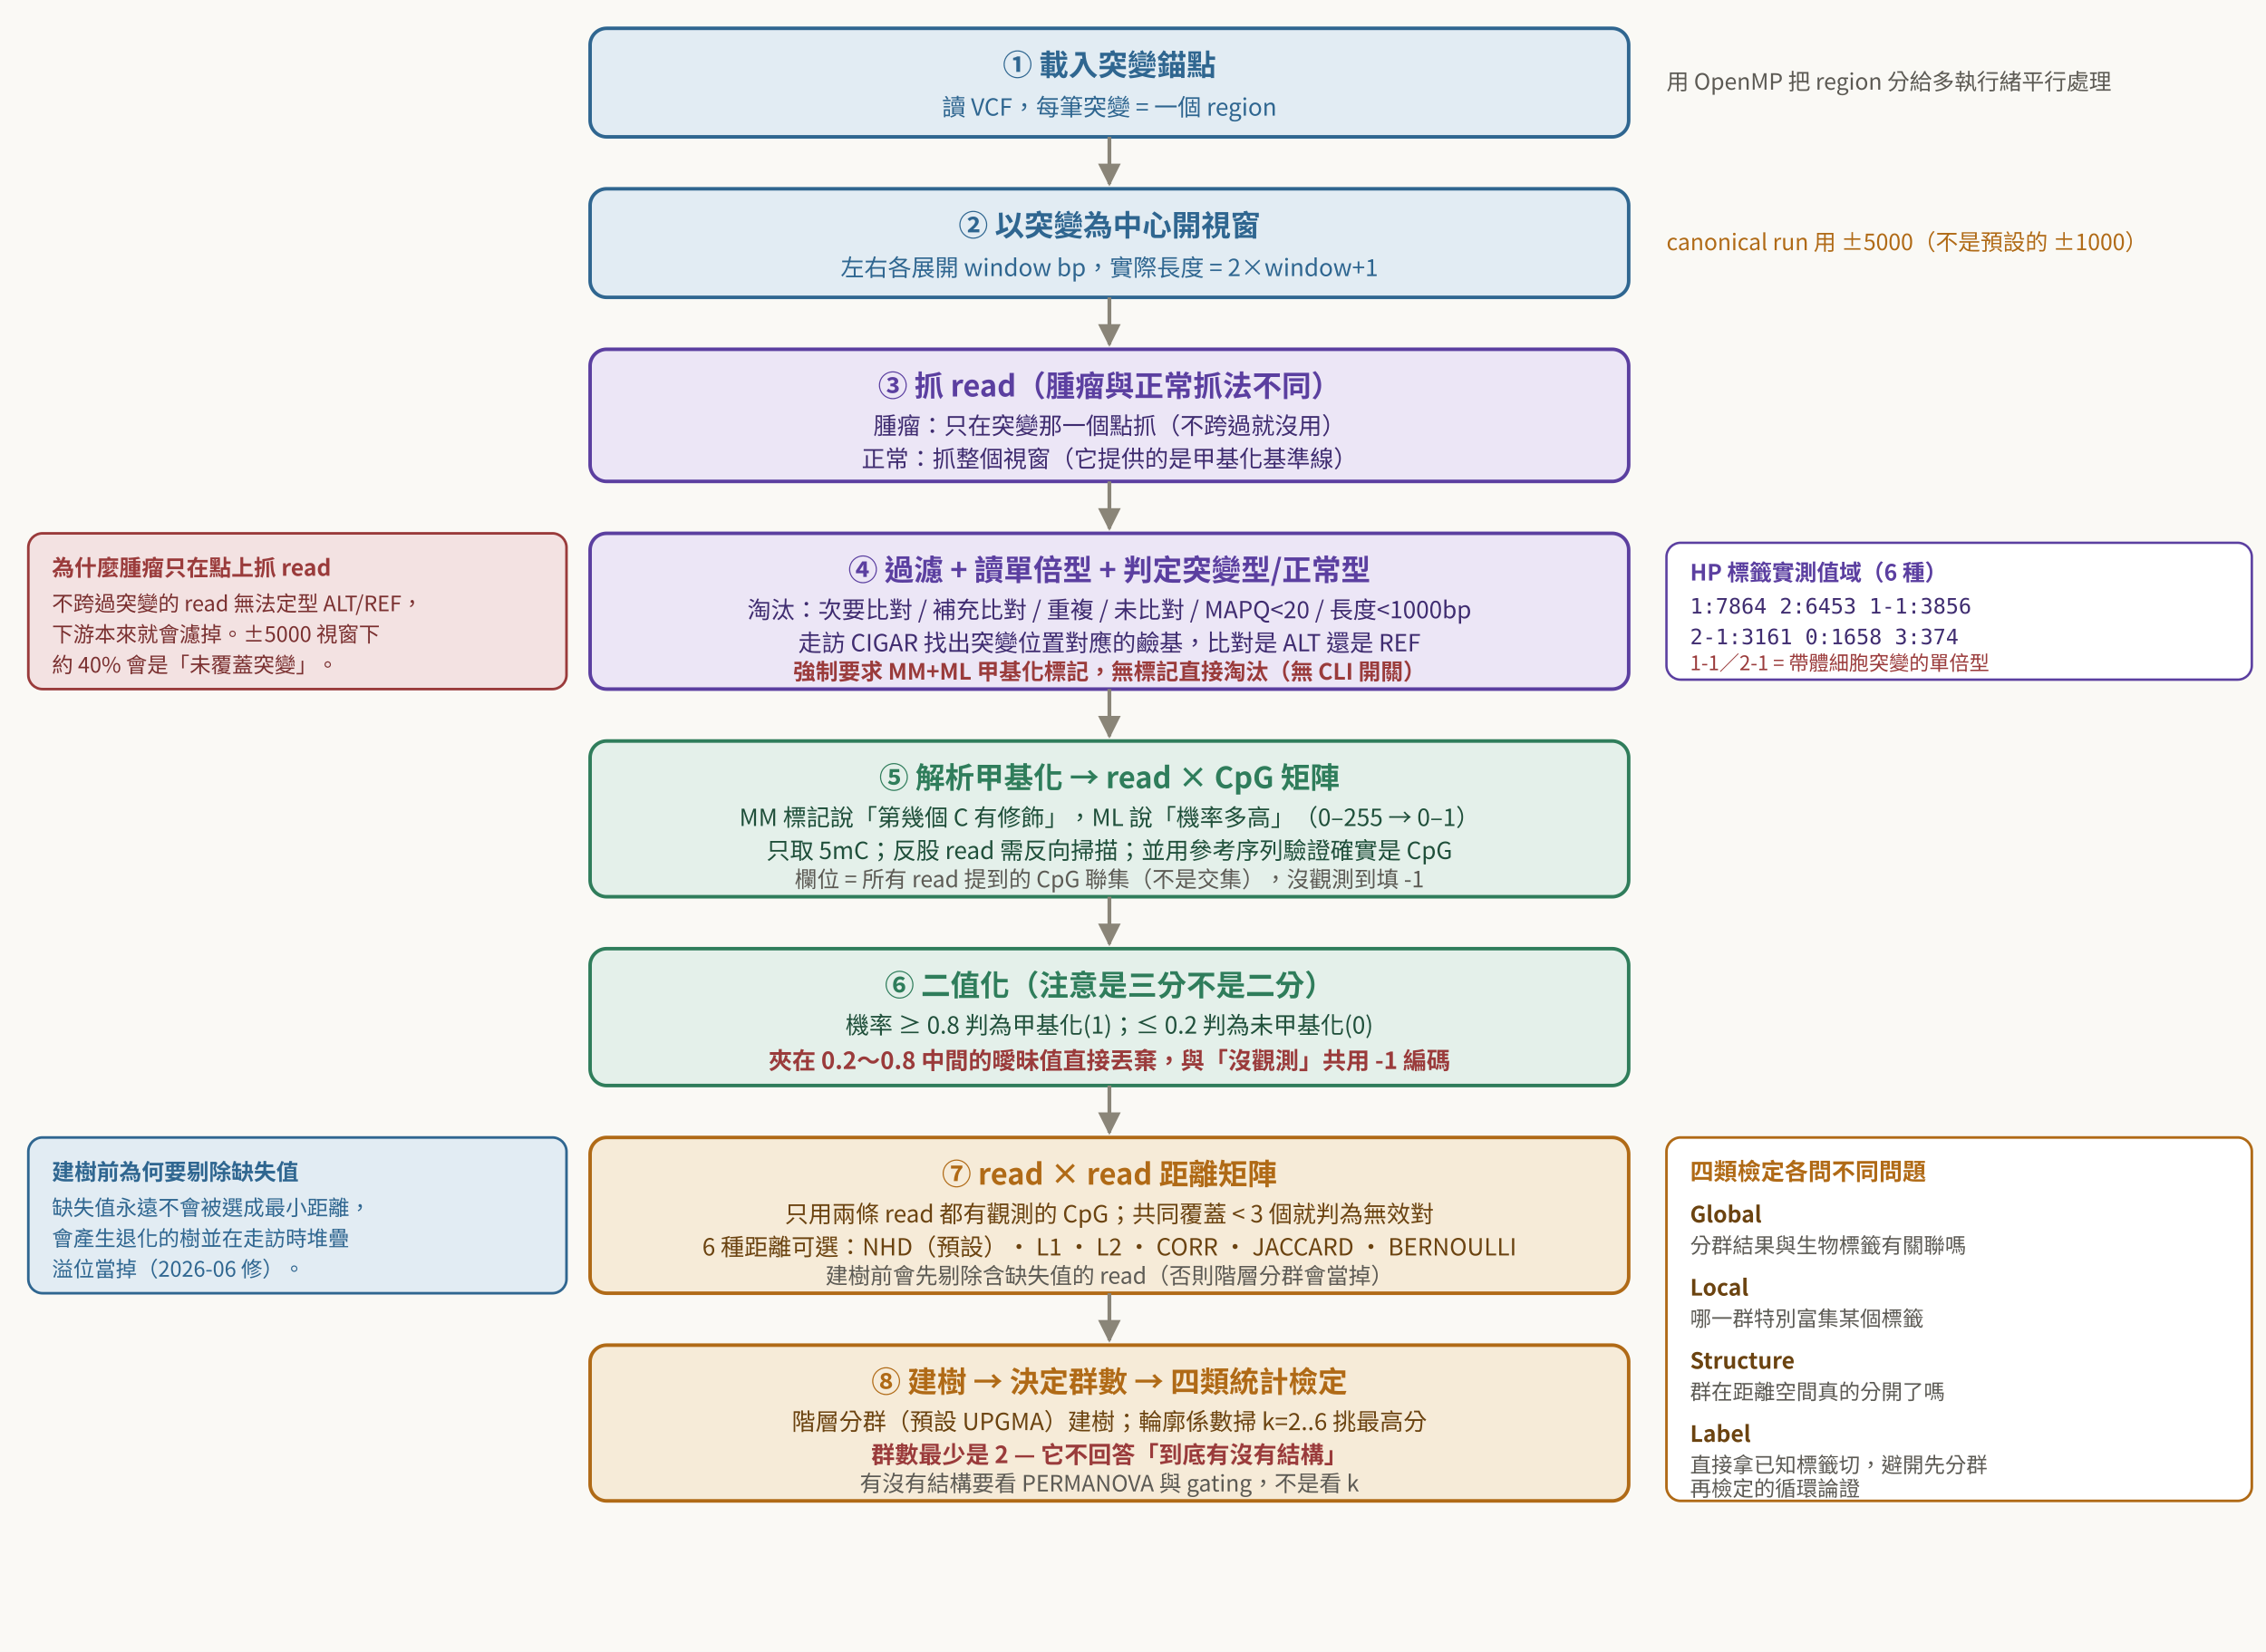
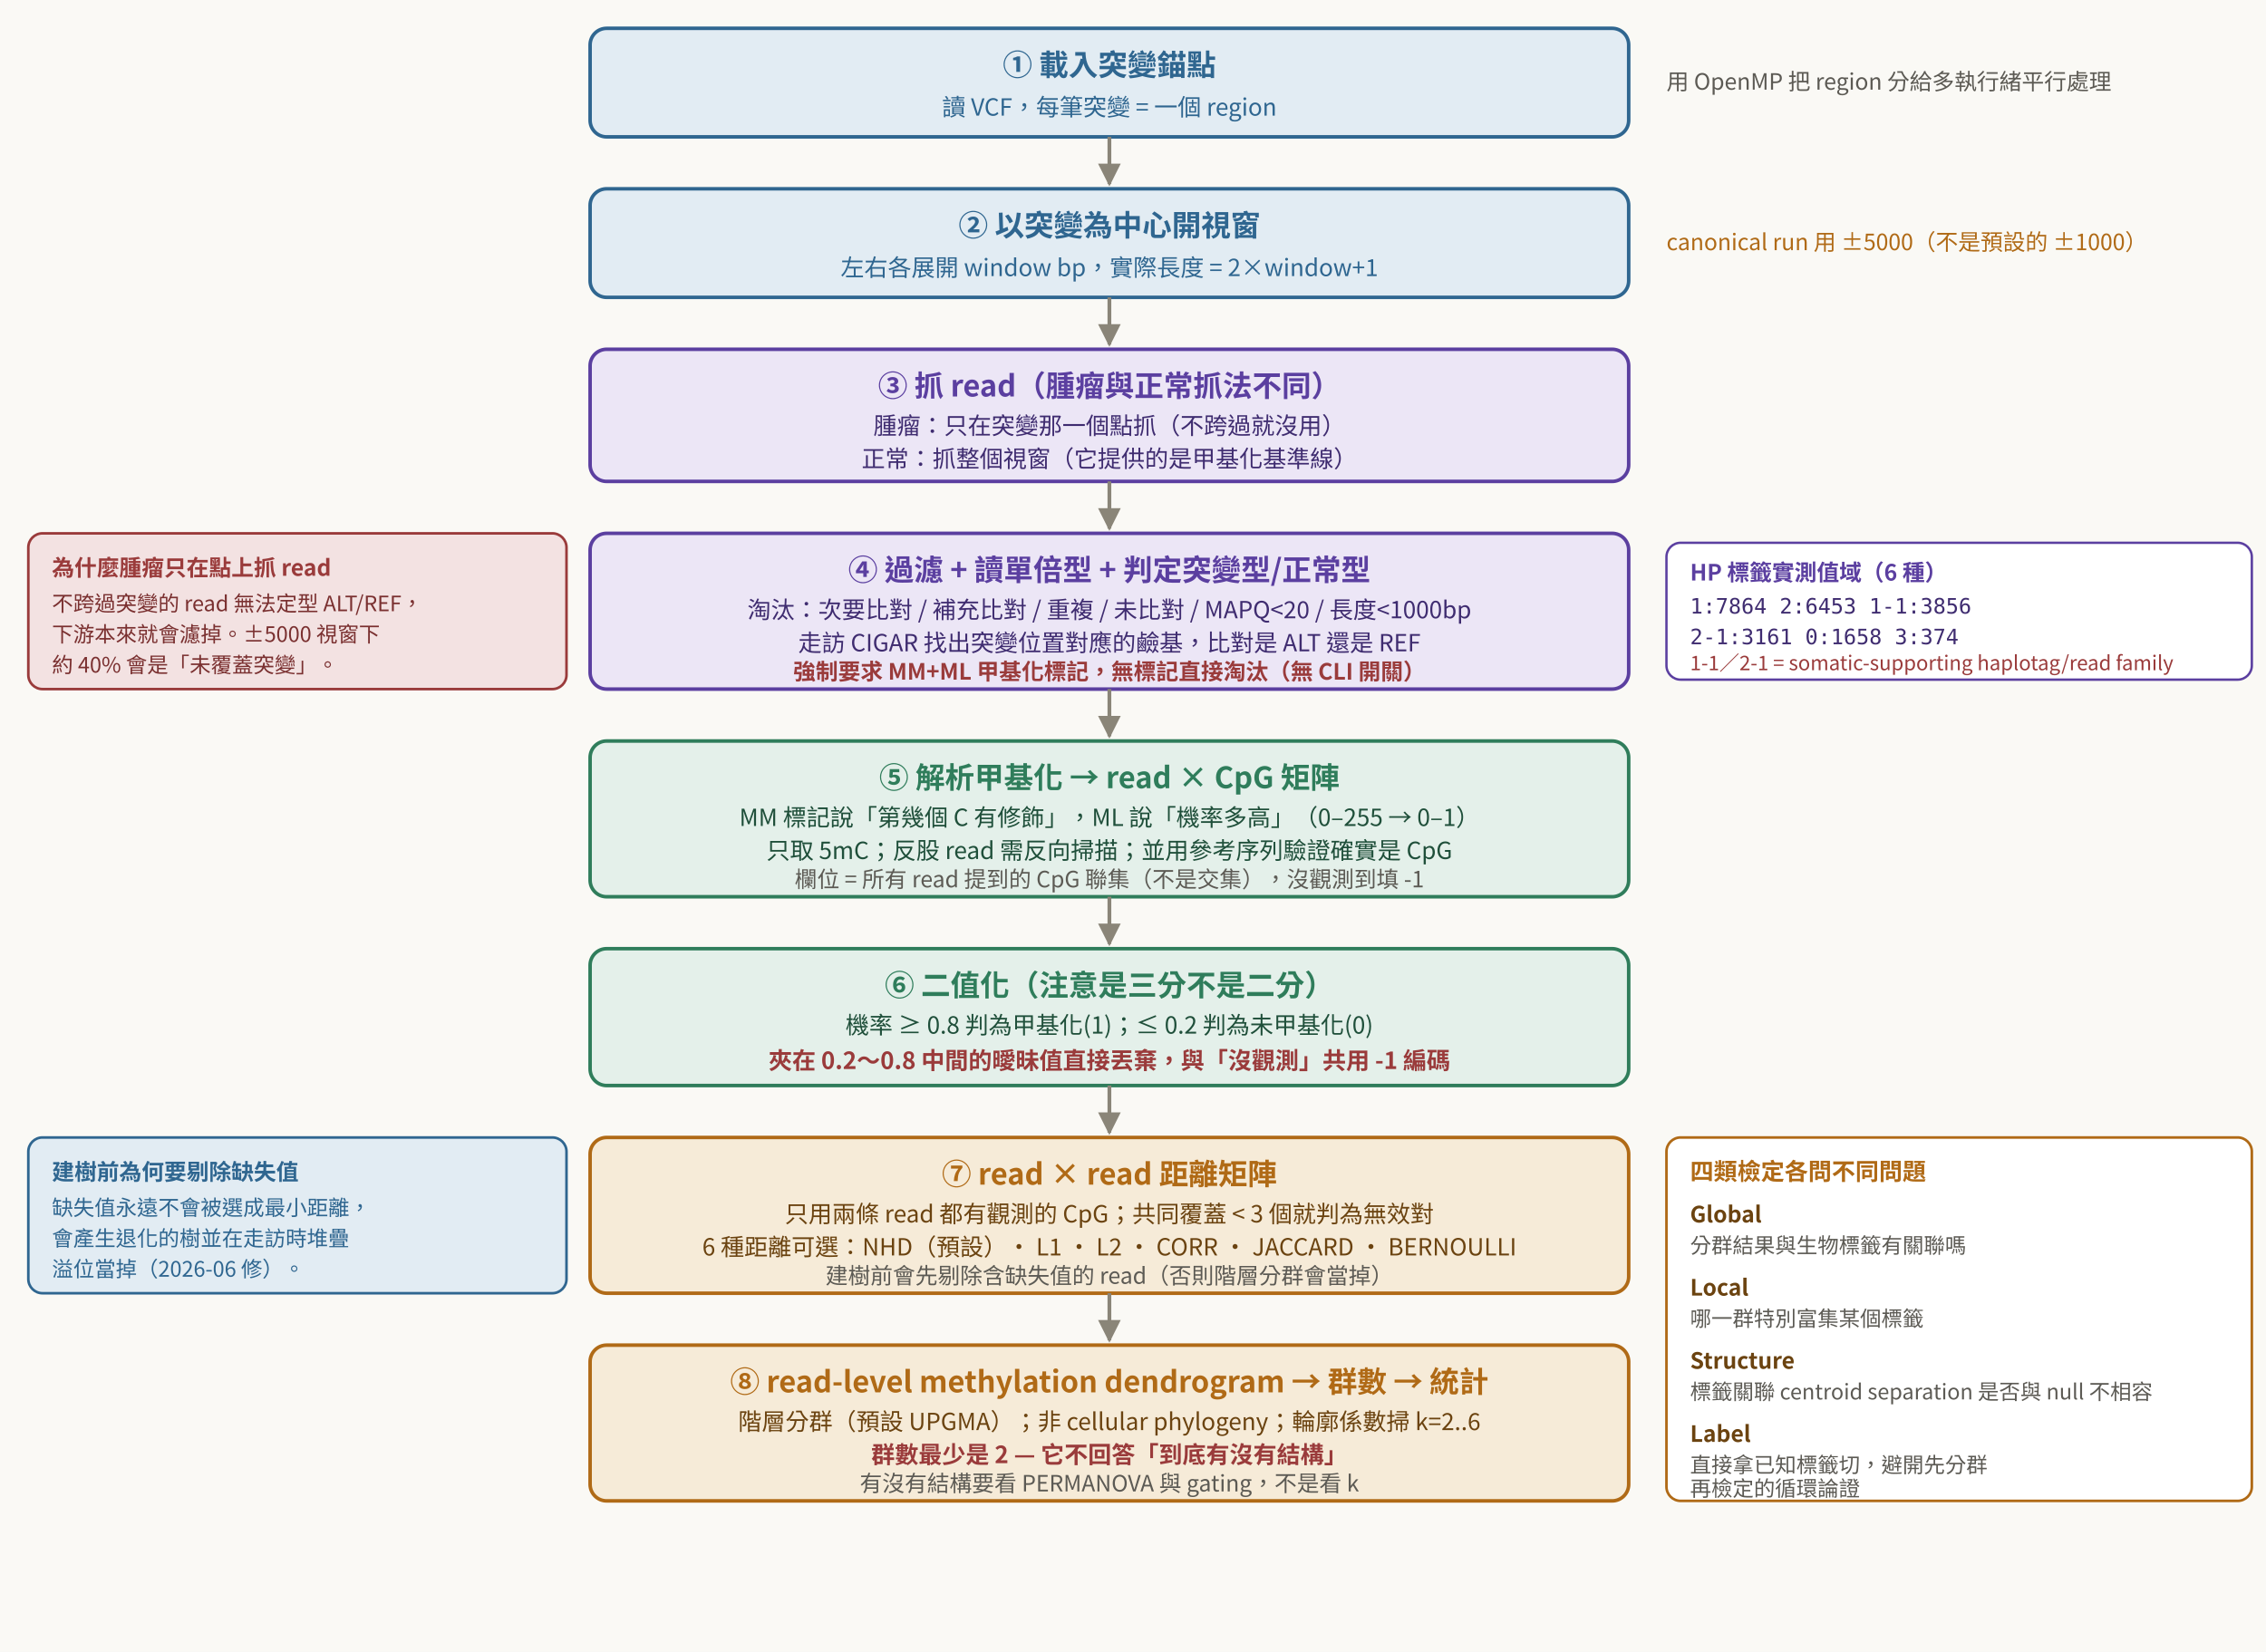
<svg xmlns="http://www.w3.org/2000/svg" viewBox="0 0 960 700" role="img" aria-labelledby="g1t g1d">
  <rect x="0" y="0" width="960" height="700" fill="#FAF9F5" />
  <g font-family="system-ui,-apple-system,'Noto Sans CJK TC',sans-serif" fill="#1c1b19">
    <defs>
      <marker id="a1" viewBox="0 0 10 10" refX="9" refY="5" markerWidth="6" markerHeight="6" orient="auto">
        <path d="M0,0 L10,5 L0,10 z" fill="#8a8578" />
      </marker>
    </defs>
    <rect x="250" y="12" width="440" height="46" rx="7" fill="#E2ECF3" stroke="#2F6690" stroke-width="1.5" />
    <text x="470" y="32" text-anchor="middle" font-size="12.5" font-weight="700" fill="#2F6690">① 載入突變錨點</text>
    <text x="470" y="49" text-anchor="middle" font-size="10" fill="#2F6690">讀 VCF，每筆突變 = 一個 region</text>
    <text x="706" y="38" font-size="9.5" fill="#5C5A54">用 OpenMP 把 region 分給多執行緒平行處理</text>
    <path d="M470,58 L470,78" stroke="#8a8578" stroke-width="1.6" marker-end="url(#a1)" fill="none" />
    <rect x="250" y="80" width="440" height="46" rx="7" fill="#E2ECF3" stroke="#2F6690" stroke-width="1.5" />
    <text x="470" y="100" text-anchor="middle" font-size="12.5" font-weight="700" fill="#2F6690">② 以突變為中心開視窗</text>
    <text x="470" y="117" text-anchor="middle" font-size="10" fill="#2F6690">左右各展開 window bp，實際長度 = 2×window+1</text>
    <text x="706" y="106" font-size="9.5" fill="#B06A16">canonical run 用 ±5000（不是預設的 ±1000）</text>
    <path d="M470,126 L470,146" stroke="#8a8578" stroke-width="1.6" marker-end="url(#a1)" fill="none" />
    <rect x="250" y="148" width="440" height="56" rx="7" fill="#ECE6F6" stroke="#5B3FA0" stroke-width="1.5" />
    <text x="470" y="168" text-anchor="middle" font-size="12.5" font-weight="700" fill="#5B3FA0">③ 抓 read（腫瘤與正常抓法不同）</text>
    <text x="470" y="184" text-anchor="middle" font-size="10" fill="#3f2c70">腫瘤：只在突變那一個點抓（不跨過就沒用）</text>
    <text x="470" y="198" text-anchor="middle" font-size="10" fill="#3f2c70">正常：抓整個視窗（它提供的是甲基化基準線）</text>
    <path d="M470,204 L470,224" stroke="#8a8578" stroke-width="1.6" marker-end="url(#a1)" fill="none" />
    <rect x="250" y="226" width="440" height="66" rx="7" fill="#ECE6F6" stroke="#5B3FA0" stroke-width="1.5" />
    <text x="470" y="246" text-anchor="middle" font-size="12.5" font-weight="700" fill="#5B3FA0">④ 過濾 + 讀單倍型 + 判定突變型/正常型</text>
    <text x="470" y="262" text-anchor="middle" font-size="10" fill="#3f2c70">淘汰：次要比對 / 補充比對 / 重複 / 未比對 / MAPQ&lt;20 / 長度&lt;1000bp</text>
    <text x="470" y="276" text-anchor="middle" font-size="10" fill="#3f2c70">走訪 CIGAR 找出突變位置對應的鹼基，比對是 ALT 還是 REF</text>
    <text x="470" y="288" text-anchor="middle" font-size="9.5" font-weight="700" fill="#9A3B3B">強制要求 MM+ML 甲基化標記，無標記直接淘汰（無 CLI 開關）</text>
    <rect x="706" y="230" width="248" height="58" rx="6" fill="#fff" stroke="#5B3FA0" stroke-width="1" />
    <text x="716" y="246" font-size="9.5" font-weight="700" fill="#5B3FA0">HP 標籤實測值域（6 種）</text>
    <text x="716" y="260" font-family="ui-monospace,monospace" font-size="9" fill="#3f2c70">1:7864  2:6453  1-1:3856</text>
    <text x="716" y="273" font-family="ui-monospace,monospace" font-size="9" fill="#3f2c70">2-1:3161  0:1658  3:374</text>
-     <text x="716" y="284" font-size="8.5" fill="#9A3B3B">1-1／2-1 = 帶體細胞突變的單倍型</text>
+     <text x="716" y="284" font-size="8.5" fill="#9A3B3B">1-1／2-1 = somatic-supporting haplotag/read family</text>
    <path d="M470,292 L470,312" stroke="#8a8578" stroke-width="1.6" marker-end="url(#a1)" fill="none" />
    <rect x="250" y="314" width="440" height="66" rx="7" fill="#E4F0EA" stroke="#2F7D5B" stroke-width="1.5" />
    <text x="470" y="334" text-anchor="middle" font-size="12.5" font-weight="700" fill="#2F7D5B">⑤ 解析甲基化 → read × CpG 矩陣</text>
    <text x="470" y="350" text-anchor="middle" font-size="10" fill="#1f4f3a">MM 標記說「第幾個 C 有修飾」，ML 說「機率多高」（0–255 → 0–1）</text>
    <text x="470" y="364" text-anchor="middle" font-size="10" fill="#1f4f3a">只取 5mC；反股 read 需反向掃描；並用參考序列驗證確實是 CpG</text>
    <text x="470" y="376" text-anchor="middle" font-size="9.5" fill="#5C5A54">欄位 = 所有 read 提到的 CpG 聯集（不是交集），沒觀測到填 -1</text>
    <path d="M470,380 L470,400" stroke="#8a8578" stroke-width="1.6" marker-end="url(#a1)" fill="none" />
    <rect x="250" y="402" width="440" height="58" rx="7" fill="#E4F0EA" stroke="#2F7D5B" stroke-width="1.5" />
    <text x="470" y="422" text-anchor="middle" font-size="12.5" font-weight="700" fill="#2F7D5B">⑥ 二值化（注意是三分不是二分）</text>
    <text x="470" y="438" text-anchor="middle" font-size="10" fill="#1f4f3a">機率 ≥ 0.8 判為甲基化(1)；≤ 0.2 判為未甲基化(0)</text>
    <text x="470" y="453" text-anchor="middle" font-size="10" font-weight="700" fill="#9A3B3B">夾在 0.2～0.8 中間的曖昧值直接丟棄，與「沒觀測」共用 -1 編碼</text>
    <path d="M470,460 L470,480" stroke="#8a8578" stroke-width="1.6" marker-end="url(#a1)" fill="none" />
    <rect x="250" y="482" width="440" height="66" rx="7" fill="#F6EBD8" stroke="#B06A16" stroke-width="1.5" />
    <text x="470" y="502" text-anchor="middle" font-size="12.5" font-weight="700" fill="#B06A16">⑦ read × read 距離矩陣</text>
    <text x="470" y="518" text-anchor="middle" font-size="10" fill="#6b4310">只用兩條 read 都有觀測的 CpG；共同覆蓋 &lt; 3 個就判為無效對</text>
    <text x="470" y="532" text-anchor="middle" font-size="10" fill="#6b4310">6 種距離可選：NHD（預設）· L1 · L2 · CORR · JACCARD · BERNOULLI</text>
    <text x="470" y="544" text-anchor="middle" font-size="9.5" fill="#5C5A54">建樹前會先剔除含缺失值的 read（否則階層分群會當掉）</text>
    <path d="M470,548 L470,568" stroke="#8a8578" stroke-width="1.6" marker-end="url(#a1)" fill="none" />
    <rect x="250" y="570" width="440" height="66" rx="7" fill="#F6EBD8" stroke="#B06A16" stroke-width="1.5" />
-     <text x="470" y="590" text-anchor="middle" font-size="12.5" font-weight="700" fill="#B06A16">⑧ 建樹 → 決定群數 → 四類統計檢定</text>
-     <text x="470" y="606" text-anchor="middle" font-size="10" fill="#6b4310">階層分群（預設 UPGMA）建樹；輪廓係數掃 k=2..6 挑最高分</text>
+     <text x="470" y="590" text-anchor="middle" font-size="12.5" font-weight="700" fill="#B06A16">⑧ read-level methylation dendrogram → 群數 → 統計</text>
+     <text x="470" y="606" text-anchor="middle" font-size="10" fill="#6b4310">階層分群（預設 UPGMA）；非 cellular phylogeny；輪廓係數掃 k=2..6</text>
    <text x="470" y="620" text-anchor="middle" font-size="10" font-weight="700" fill="#9A3B3B">群數最少是 2 — 它不回答「到底有沒有結構」</text>
    <text x="470" y="632" text-anchor="middle" font-size="9.5" fill="#5C5A54">有沒有結構要看 PERMANOVA 與 gating，不是看 k</text>
    <rect x="706" y="482" width="248" height="154" rx="6" fill="#fff" stroke="#B06A16" stroke-width="1.1" />
    <text x="716" y="500" font-size="10" font-weight="700" fill="#B06A16">四類檢定各問不同問題</text>
    <text x="716" y="518" font-size="9.5" font-weight="700" fill="#6b4310">Global</text>
    <text x="716" y="531" font-size="9" fill="#5C5A54">分群結果與生物標籤有關聯嗎</text>
    <text x="716" y="549" font-size="9.5" font-weight="700" fill="#6b4310">Local</text>
    <text x="716" y="562" font-size="9" fill="#5C5A54">哪一群特別富集某個標籤</text>
    <text x="716" y="580" font-size="9.5" font-weight="700" fill="#6b4310">Structure</text>
-     <text x="716" y="593" font-size="9" fill="#5C5A54">群在距離空間真的分開了嗎</text>
+     <text x="716" y="593" font-size="9" fill="#5C5A54">標籤關聯 centroid separation 是否與 null 不相容</text>
    <text x="716" y="611" font-size="9.5" font-weight="700" fill="#6b4310">Label</text>
    <text x="716" y="624" font-size="9" fill="#5C5A54">直接拿已知標籤切，避開先分群</text>
    <text x="716" y="634" font-size="9" fill="#5C5A54">再檢定的循環論證</text>
    <rect x="12" y="226" width="228" height="66" rx="6" fill="#F3E2E2" stroke="#9A3B3B" stroke-width="1.1" />
    <text x="22" y="244" font-size="9.5" font-weight="700" fill="#9A3B3B">為什麼腫瘤只在點上抓 read</text>
    <text x="22" y="259" font-size="9" fill="#7a3030">不跨過突變的 read 無法定型 ALT/REF，</text>
    <text x="22" y="272" font-size="9" fill="#7a3030">下游本來就會濾掉。±5000 視窗下</text>
    <text x="22" y="285" font-size="9" fill="#7a3030">約 40% 會是「未覆蓋突變」。</text>
    <rect x="12" y="482" width="228" height="66" rx="6" fill="#E2ECF3" stroke="#2F6690" stroke-width="1.1" />
    <text x="22" y="500" font-size="9.5" font-weight="700" fill="#2F6690">建樹前為何要剔除缺失值</text>
    <text x="22" y="515" font-size="9" fill="#2F6690">缺失值永遠不會被選成最小距離，</text>
    <text x="22" y="528" font-size="9" fill="#2F6690">會產生退化的樹並在走訪時堆疊</text>
    <text x="22" y="541" font-size="9" fill="#2F6690">溢位當掉（2026-06 修）。</text>
  </g>
</svg>
